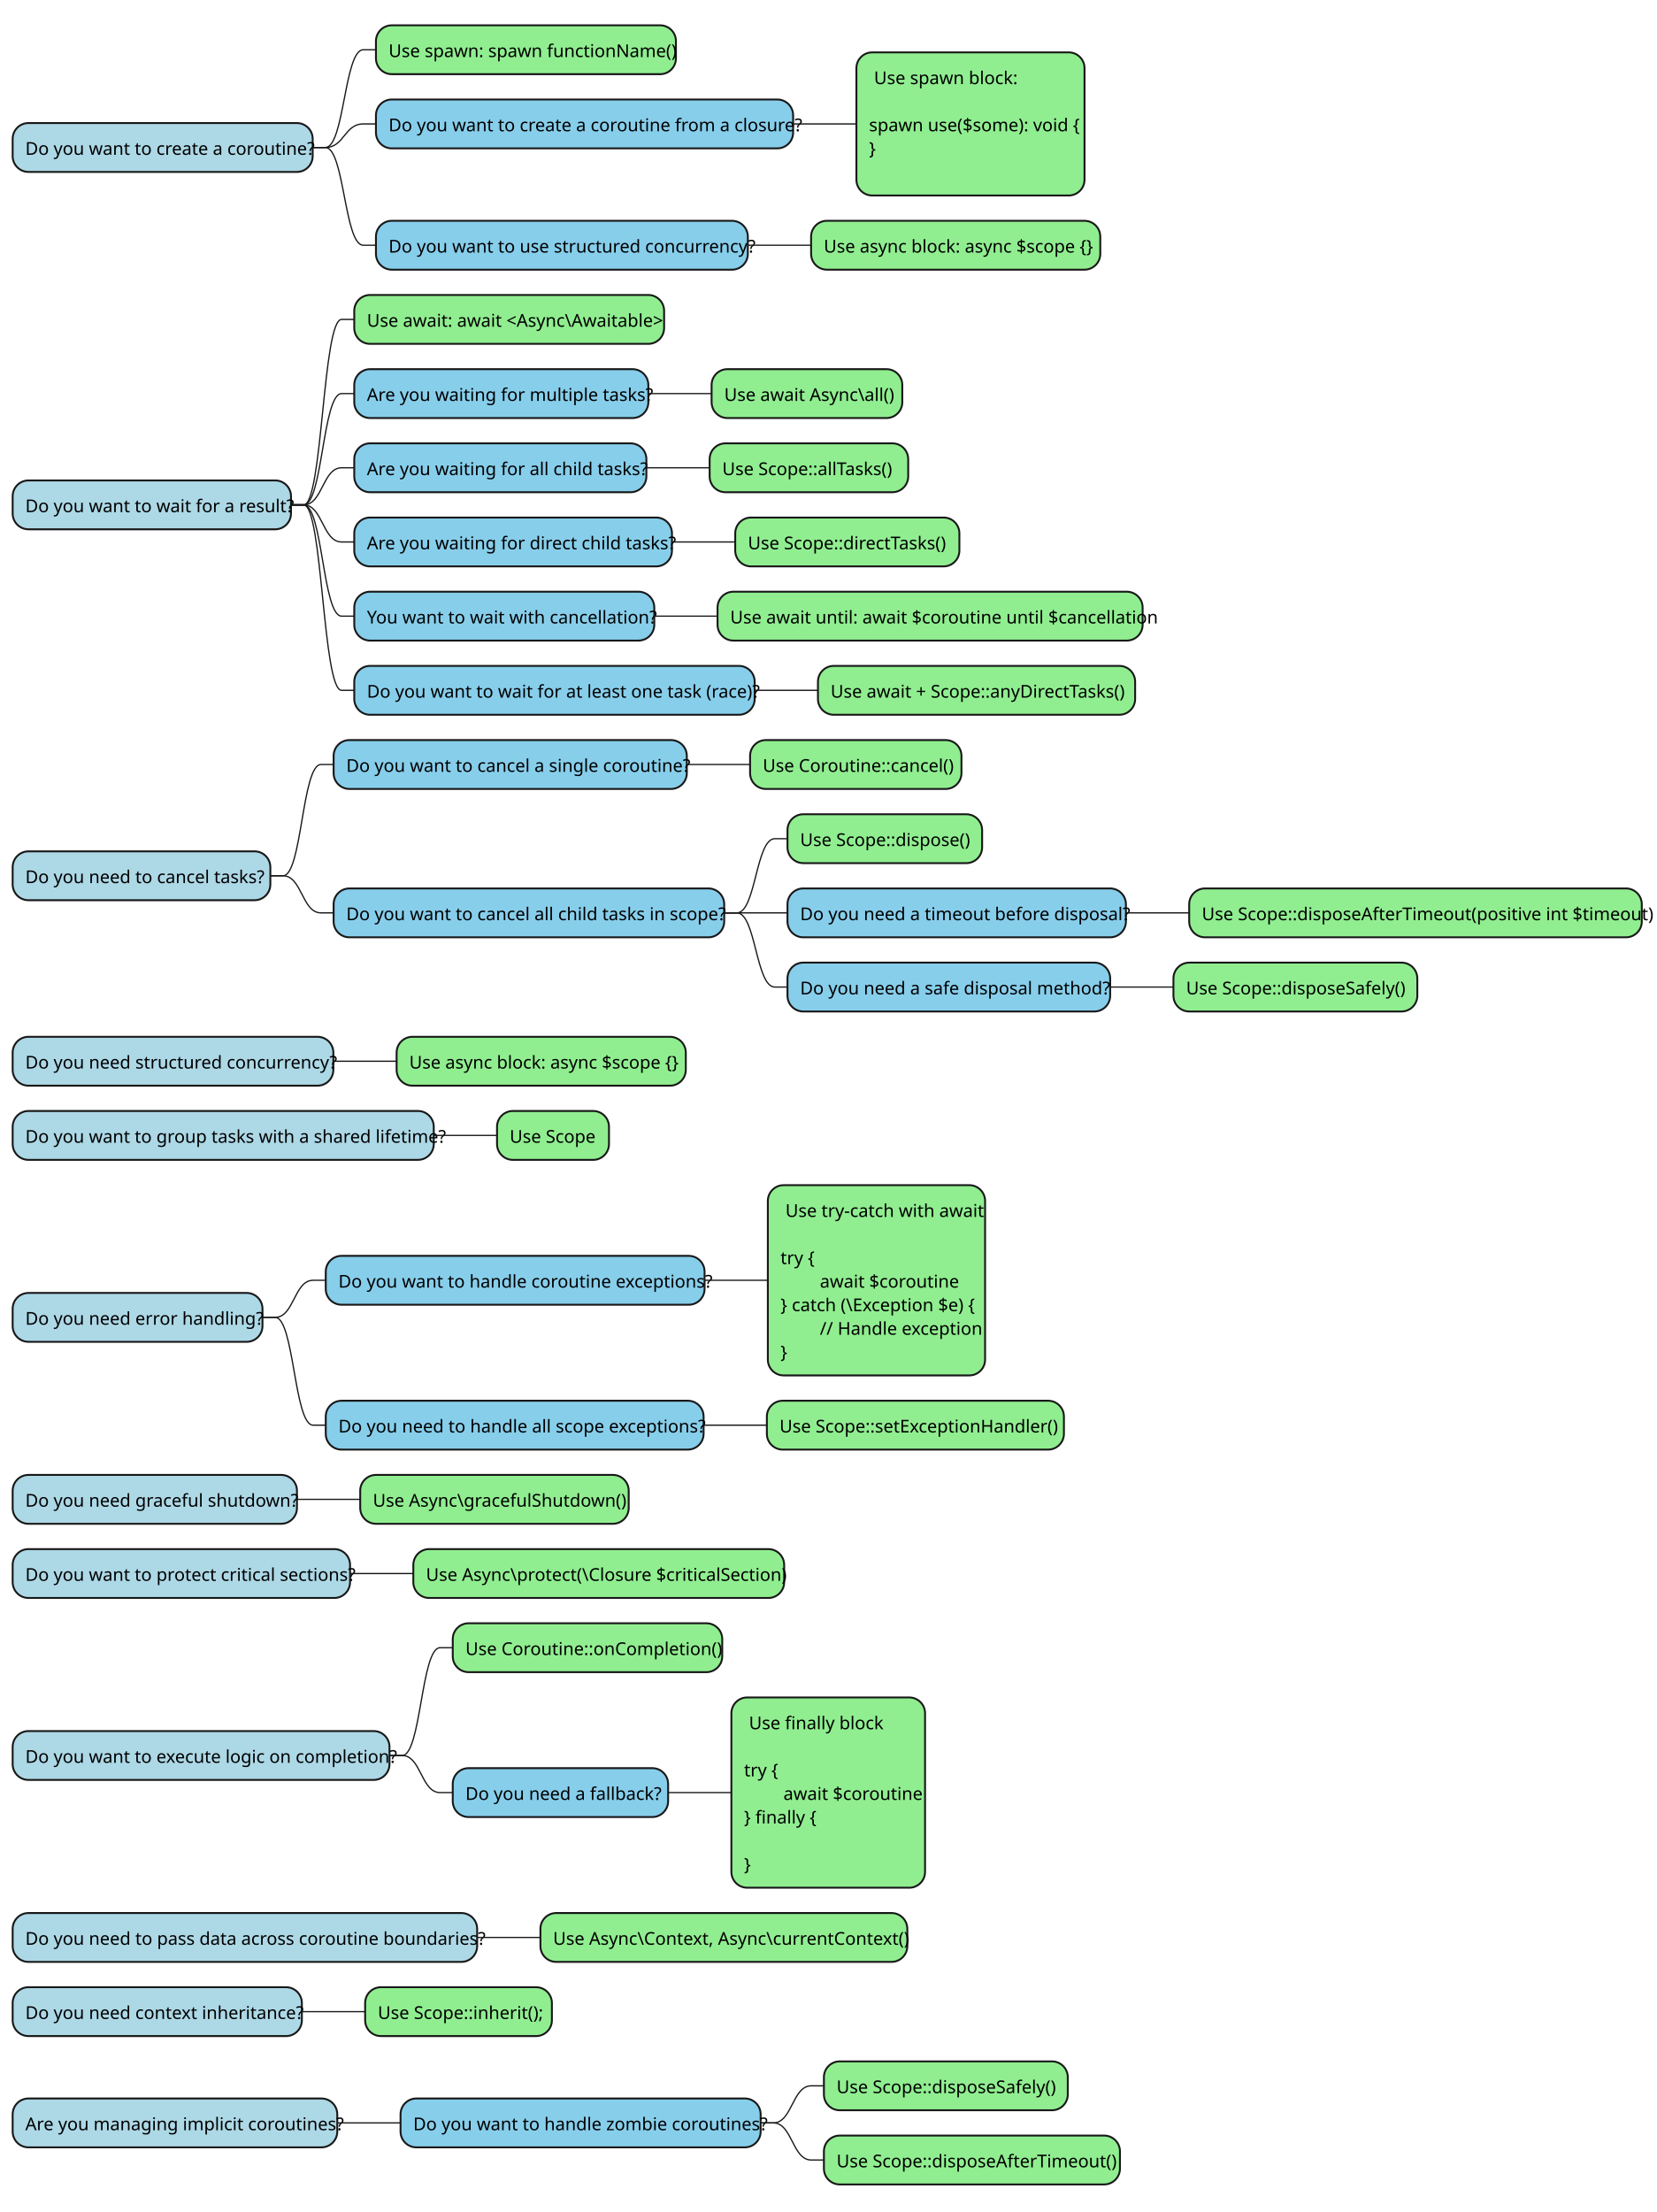
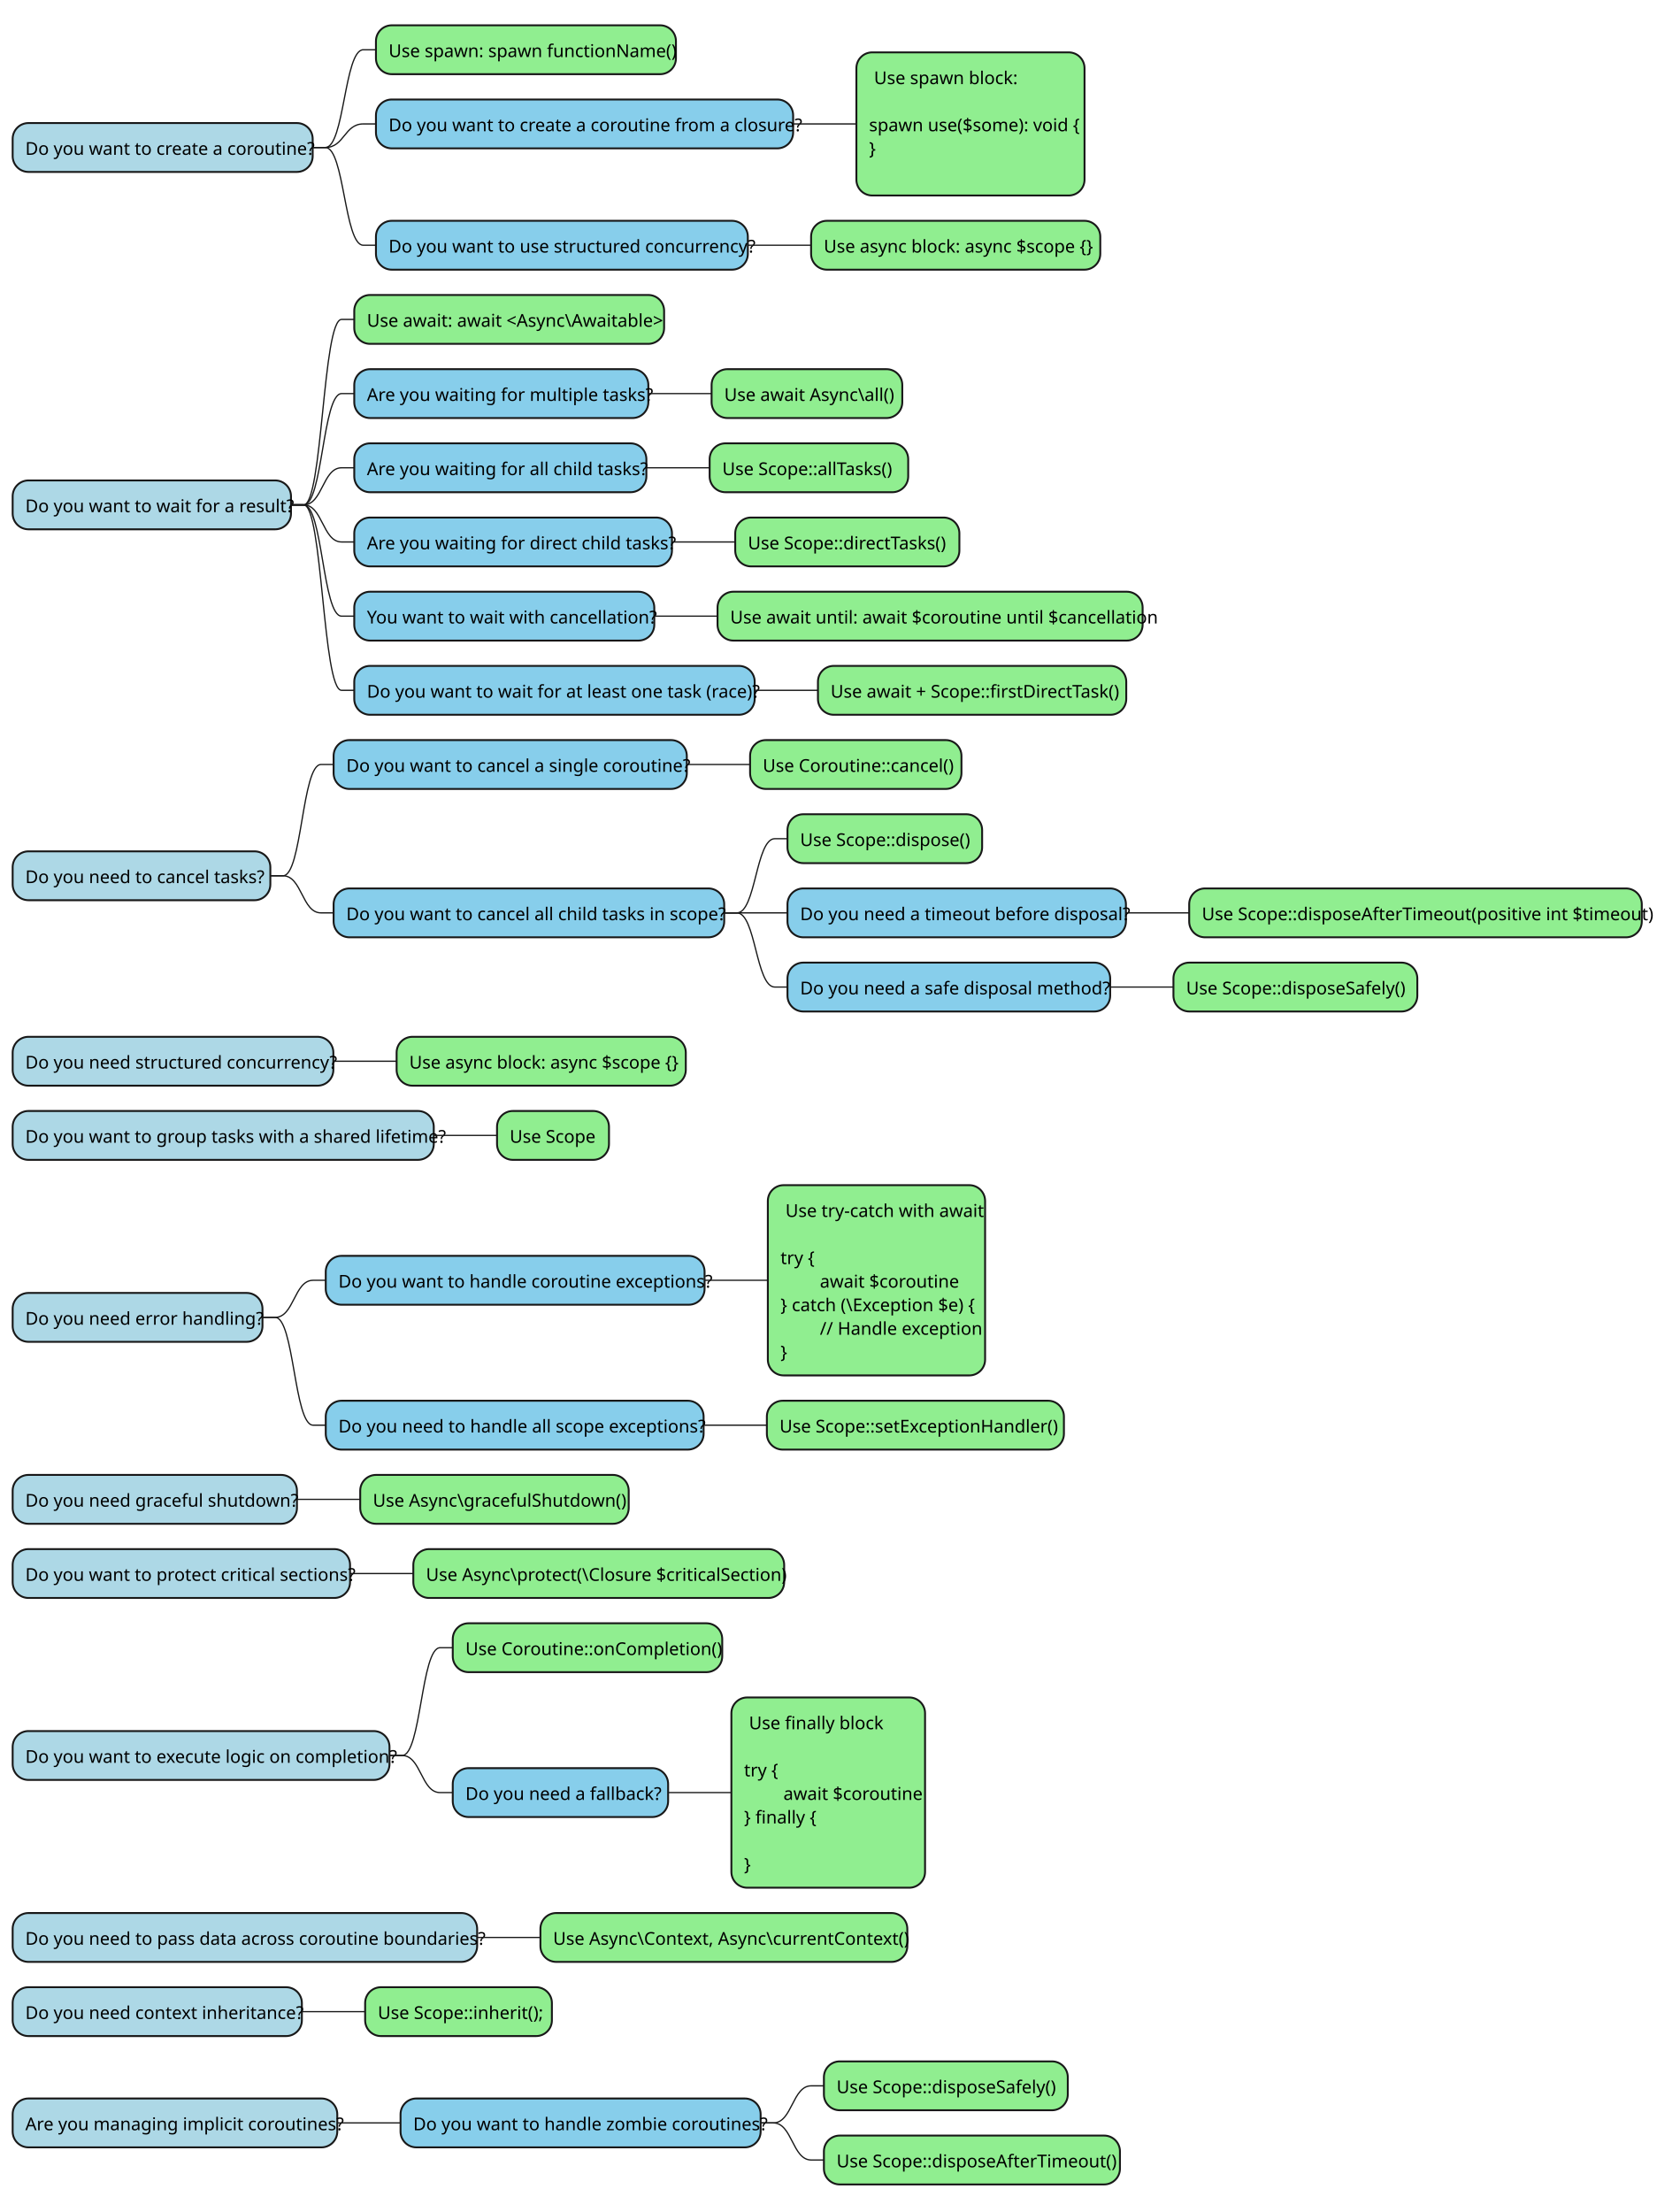
<svg xmlns="http://www.w3.org/2000/svg" contentStyleType="text/css" height="1748px" preserveAspectRatio="none" style="width:1309px;height:1748px;background:#FFFFFF;" version="1.1" viewBox="0 0 1309 1748" width="1309px" zoomAndPan="magnify">
  <defs />
  <g>
    <rect fill="#ADD8E6" height="38.621" rx="12.5" ry="12.5" style="stroke:#181818;stroke-width:1.5;" width="237.13" x="10" y="97.242" />
    <text fill="#000000" font-family="sans-serif" font-size="14" lengthAdjust="spacing" textLength="217.13" x="20" y="122.35">Do you want to create a coroutine?</text>
    <rect fill="#90EE90" height="38.621" rx="12.5" ry="12.5" style="stroke:#181818;stroke-width:1.5;" width="237.096" x="297.13" y="20" />
    <text fill="#000000" font-family="sans-serif" font-size="14" lengthAdjust="spacing" textLength="217.096" x="307.13" y="45.107">Use spawn: spawn functionName()</text>
    <path d="M247.13,116.553 L257.13,116.553 C272.13,116.553 272.13,39.31 287.13,39.31 L297.13,39.31 " fill="none" style="stroke:#181818;stroke-width:1.0;" />
    <rect fill="#87CEEB" height="38.621" rx="12.5" ry="12.5" style="stroke:#181818;stroke-width:1.5;" width="329.716" x="297.13" y="78.621" />
    <text fill="#000000" font-family="sans-serif" font-size="14" lengthAdjust="spacing" textLength="309.716" x="307.13" y="103.728">Do you want to create a coroutine from a closure?</text>
    <rect fill="#90EE90" height="113.106" rx="12.5" ry="12.5" style="stroke:#181818;stroke-width:1.5;" width="180.303" x="676.846" y="41.379" />
    <text fill="#000000" font-family="sans-serif" font-size="14" lengthAdjust="spacing" textLength="109.717" x="690.735" y="66.486">Use spawn block:</text>
    <text fill="#000000" font-family="sans-serif" font-size="14" lengthAdjust="spacing" textLength="3.89" x="686.846" y="85.107"> </text>
    <text fill="#000000" font-family="sans-serif" font-size="14" lengthAdjust="spacing" textLength="160.303" x="686.846" y="103.728">spawn use($some): void {</text>
    <text fill="#000000" font-family="sans-serif" font-size="14" lengthAdjust="spacing" textLength="4.676" x="686.846" y="122.35">}</text>
    <text fill="#000000" font-family="sans-serif" font-size="14" lengthAdjust="spacing" textLength="3.89" x="686.846" y="140.971"> </text>
    <path d="M626.846,97.932 L636.846,97.932 C651.846,97.932 651.846,97.932 666.846,97.932 L676.846,97.932 " fill="none" style="stroke:#181818;stroke-width:1.0;" />
    <path d="M247.13,116.553 L257.13,116.553 C272.13,116.553 272.13,97.932 287.13,97.932 L297.13,97.932 " fill="none" style="stroke:#181818;stroke-width:1.0;" />
    <rect fill="#87CEEB" height="38.621" rx="12.5" ry="12.5" style="stroke:#181818;stroke-width:1.5;" width="293.916" x="297.13" y="174.484" />
    <text fill="#000000" font-family="sans-serif" font-size="14" lengthAdjust="spacing" textLength="273.916" x="307.13" y="199.592">Do you want to use structured concurrency?</text>
    <rect fill="#90EE90" height="38.621" rx="12.5" ry="12.5" style="stroke:#181818;stroke-width:1.5;" width="228.558" x="641.046" y="174.484" />
    <text fill="#000000" font-family="sans-serif" font-size="14" lengthAdjust="spacing" textLength="208.558" x="651.046" y="199.592">Use async block: async $scope {}</text>
    <path d="M591.046,193.795 L601.046,193.795 C616.046,193.795 616.046,193.795 631.046,193.795 L641.046,193.795 " fill="none" style="stroke:#181818;stroke-width:1.0;" />
    <path d="M247.13,116.553 L257.13,116.553 C272.13,116.553 272.13,193.795 287.13,193.795 L297.13,193.795 " fill="none" style="stroke:#181818;stroke-width:1.0;" />
    <rect fill="#ADD8E6" height="38.621" rx="12.5" ry="12.5" style="stroke:#181818;stroke-width:1.5;" width="219.985" x="10" y="379.658" />
    <text fill="#000000" font-family="sans-serif" font-size="14" lengthAdjust="spacing" textLength="199.985" x="20" y="404.766">Do you want to wait for a result?</text>
    <rect fill="#90EE90" height="38.621" rx="12.5" ry="12.5" style="stroke:#181818;stroke-width:1.5;" width="244.889" x="279.985" y="233.106" />
    <text fill="#000000" font-family="sans-serif" font-size="14" lengthAdjust="spacing" textLength="224.889" x="289.985" y="258.213">Use await: await &lt;Async\Awaitable&gt;</text>
    <path d="M229.985,398.969 L239.985,398.969 C254.985,398.969 254.985,252.416 269.985,252.416 L279.985,252.416 " fill="none" style="stroke:#181818;stroke-width:1.0;" />
    <rect fill="#87CEEB" height="38.621" rx="12.5" ry="12.5" style="stroke:#181818;stroke-width:1.5;" width="232.427" x="279.985" y="291.727" />
    <text fill="#000000" font-family="sans-serif" font-size="14" lengthAdjust="spacing" textLength="212.427" x="289.985" y="316.834">Are you waiting for multiple tasks?</text>
    <rect fill="#90EE90" height="38.621" rx="12.5" ry="12.5" style="stroke:#181818;stroke-width:1.5;" width="150.703" x="562.412" y="291.727" />
    <text fill="#000000" font-family="sans-serif" font-size="14" lengthAdjust="spacing" textLength="130.703" x="572.412" y="316.834">Use await Async\all()</text>
    <path d="M512.412,311.037 L522.412,311.037 C537.412,311.037 537.412,311.037 552.412,311.037 L562.412,311.037 " fill="none" style="stroke:#181818;stroke-width:1.0;" />
    <path d="M229.985,398.969 L239.985,398.969 C254.985,398.969 254.985,311.037 269.985,311.037 L279.985,311.037 " fill="none" style="stroke:#181818;stroke-width:1.0;" />
    <rect fill="#87CEEB" height="38.621" rx="12.5" ry="12.5" style="stroke:#181818;stroke-width:1.5;" width="230.875" x="279.985" y="350.348" />
    <text fill="#000000" font-family="sans-serif" font-size="14" lengthAdjust="spacing" textLength="210.875" x="289.985" y="375.455">Are you waiting for all child tasks?</text>
    <rect fill="#90EE90" height="38.621" rx="12.5" ry="12.5" style="stroke:#181818;stroke-width:1.5;" width="156.931" x="560.86" y="350.348" />
    <text fill="#000000" font-family="sans-serif" font-size="14" lengthAdjust="spacing" textLength="136.931" x="570.86" y="375.455">Use Scope::allTasks()</text>
    <path d="M510.86,369.658 L520.86,369.658 C535.86,369.658 535.86,369.658 550.86,369.658 L560.86,369.658 " fill="none" style="stroke:#181818;stroke-width:1.0;" />
    <path d="M229.985,398.969 L239.985,398.969 C254.985,398.969 254.985,369.658 269.985,369.658 L279.985,369.658 " fill="none" style="stroke:#181818;stroke-width:1.0;" />
    <rect fill="#87CEEB" height="38.621" rx="12.5" ry="12.5" style="stroke:#181818;stroke-width:1.5;" width="251.102" x="279.985" y="408.969" />
    <text fill="#000000" font-family="sans-serif" font-size="14" lengthAdjust="spacing" textLength="231.102" x="289.985" y="434.076">Are you waiting for direct child tasks?</text>
    <rect fill="#90EE90" height="38.621" rx="12.5" ry="12.5" style="stroke:#181818;stroke-width:1.5;" width="177.158" x="581.088" y="408.969" />
    <text fill="#000000" font-family="sans-serif" font-size="14" lengthAdjust="spacing" textLength="157.158" x="591.088" y="434.076">Use Scope::directTasks()</text>
    <path d="M531.088,428.279 L541.088,428.279 C556.088,428.279 556.088,428.279 571.088,428.279 L581.088,428.279 " fill="none" style="stroke:#181818;stroke-width:1.0;" />
    <path d="M229.985,398.969 L239.985,398.969 C254.985,398.969 254.985,428.279 269.985,428.279 L279.985,428.279 " fill="none" style="stroke:#181818;stroke-width:1.0;" />
    <rect fill="#87CEEB" height="38.621" rx="12.5" ry="12.5" style="stroke:#181818;stroke-width:1.5;" width="237.123" x="279.985" y="467.59" />
    <text fill="#000000" font-family="sans-serif" font-size="14" lengthAdjust="spacing" textLength="217.123" x="289.985" y="492.697">You want to wait with cancellation?</text>
    <rect fill="#90EE90" height="38.621" rx="12.5" ry="12.5" style="stroke:#181818;stroke-width:1.5;" width="335.957" x="567.108" y="467.59" />
    <text fill="#000000" font-family="sans-serif" font-size="14" lengthAdjust="spacing" textLength="315.957" x="577.108" y="492.697">Use await until: await $coroutine until $cancellation</text>
    <path d="M517.108,486.9 L527.108,486.9 C542.108,486.9 542.108,486.9 557.108,486.9 L567.108,486.9 " fill="none" style="stroke:#181818;stroke-width:1.0;" />
    <path d="M229.985,398.969 L239.985,398.969 C254.985,398.969 254.985,486.9 269.985,486.9 L279.985,486.9 " fill="none" style="stroke:#181818;stroke-width:1.0;" />
    <rect fill="#87CEEB" height="38.621" rx="12.5" ry="12.5" style="stroke:#181818;stroke-width:1.5;" width="316.475" x="279.985" y="526.211" />
    <text fill="#000000" font-family="sans-serif" font-size="14" lengthAdjust="spacing" textLength="296.475" x="289.985" y="551.318">Do you want to wait for at least one task (race)?</text>
-     <rect fill="#90EE90" height="38.621" rx="12.5" ry="12.5" style="stroke:#181818;stroke-width:1.5;" width="250.692" x="646.46" y="526.211" />
-     <text fill="#000000" font-family="sans-serif" font-size="14" lengthAdjust="spacing" textLength="230.692" x="656.46" y="551.318">Use await + Scope::anyDirectTasks()</text>
+     <rect fill="#90EE90" height="38.621" rx="12.5" ry="12.5" style="stroke:#181818;stroke-width:1.5;" width="243.672" x="646.46" y="526.211" />
+     <text fill="#000000" font-family="sans-serif" font-size="14" lengthAdjust="spacing" textLength="223.672" x="656.46" y="551.318">Use await + Scope::firstDirectTask()</text>
    <path d="M596.46,545.521 L606.46,545.521 C621.46,545.521 621.46,545.521 636.46,545.521 L646.46,545.521 " fill="none" style="stroke:#181818;stroke-width:1.0;" />
    <path d="M229.985,398.969 L239.985,398.969 C254.985,398.969 254.985,545.521 269.985,545.521 L279.985,545.521 " fill="none" style="stroke:#181818;stroke-width:1.0;" />
    <rect fill="#ADD8E6" height="38.621" rx="12.5" ry="12.5" style="stroke:#181818;stroke-width:1.5;" width="203.668" x="10" y="672.764" />
    <text fill="#000000" font-family="sans-serif" font-size="14" lengthAdjust="spacing" textLength="183.668" x="20" y="697.871">Do you need to cancel tasks?</text>
    <rect fill="#87CEEB" height="38.621" rx="12.5" ry="12.5" style="stroke:#181818;stroke-width:1.5;" width="279.157" x="263.668" y="584.832" />
    <text fill="#000000" font-family="sans-serif" font-size="14" lengthAdjust="spacing" textLength="259.157" x="273.668" y="609.939">Do you want to cancel a single coroutine?</text>
    <rect fill="#90EE90" height="38.621" rx="12.5" ry="12.5" style="stroke:#181818;stroke-width:1.5;" width="167.061" x="592.825" y="584.832" />
    <text fill="#000000" font-family="sans-serif" font-size="14" lengthAdjust="spacing" textLength="147.061" x="602.825" y="609.939">Use Coroutine::cancel()</text>
    <path d="M542.825,604.143 L552.825,604.143 C567.825,604.143 567.825,604.143 582.825,604.143 L592.825,604.143 " fill="none" style="stroke:#181818;stroke-width:1.0;" />
    <path d="M213.668,692.074 L223.668,692.074 C238.668,692.074 238.668,604.143 253.668,604.143 L263.668,604.143 " fill="none" style="stroke:#181818;stroke-width:1.0;" />
    <rect fill="#87CEEB" height="38.621" rx="12.5" ry="12.5" style="stroke:#181818;stroke-width:1.5;" width="308.709" x="263.668" y="702.074" />
    <text fill="#000000" font-family="sans-serif" font-size="14" lengthAdjust="spacing" textLength="288.709" x="273.668" y="727.182">Do you want to cancel all child tasks in scope?</text>
    <rect fill="#90EE90" height="38.621" rx="12.5" ry="12.5" style="stroke:#181818;stroke-width:1.5;" width="153.841" x="622.377" y="643.453" />
    <text fill="#000000" font-family="sans-serif" font-size="14" lengthAdjust="spacing" textLength="133.841" x="632.377" y="668.561">Use Scope::dispose()</text>
    <path d="M572.377,721.385 L582.377,721.385 C597.377,721.385 597.377,662.764 612.377,662.764 L622.377,662.764 " fill="none" style="stroke:#181818;stroke-width:1.0;" />
    <rect fill="#87CEEB" height="38.621" rx="12.5" ry="12.5" style="stroke:#181818;stroke-width:1.5;" width="267.495" x="622.377" y="702.074" />
    <text fill="#000000" font-family="sans-serif" font-size="14" lengthAdjust="spacing" textLength="247.495" x="632.377" y="727.182">Do you need a timeout before disposal?</text>
    <rect fill="#90EE90" height="38.621" rx="12.5" ry="12.5" style="stroke:#181818;stroke-width:1.5;" width="357.709" x="939.872" y="702.074" />
    <text fill="#000000" font-family="sans-serif" font-size="14" lengthAdjust="spacing" textLength="337.709" x="949.872" y="727.182">Use Scope::disposeAfterTimeout(positive int $timeout)</text>
    <path d="M889.872,721.385 L899.872,721.385 C914.872,721.385 914.872,721.385 929.872,721.385 L939.872,721.385 " fill="none" style="stroke:#181818;stroke-width:1.0;" />
    <path d="M572.377,721.385 L582.377,721.385 C597.377,721.385 597.377,721.385 612.377,721.385 L622.377,721.385 " fill="none" style="stroke:#181818;stroke-width:1.0;" />
    <rect fill="#87CEEB" height="38.621" rx="12.5" ry="12.5" style="stroke:#181818;stroke-width:1.5;" width="255.047" x="622.377" y="760.695" />
    <text fill="#000000" font-family="sans-serif" font-size="14" lengthAdjust="spacing" textLength="235.047" x="632.377" y="785.803">Do you need a safe disposal method?</text>
    <rect fill="#90EE90" height="38.621" rx="12.5" ry="12.5" style="stroke:#181818;stroke-width:1.5;" width="192.751" x="927.424" y="760.695" />
    <text fill="#000000" font-family="sans-serif" font-size="14" lengthAdjust="spacing" textLength="172.751" x="937.424" y="785.803">Use Scope::disposeSafely()</text>
    <path d="M877.424,780.006 L887.424,780.006 C902.424,780.006 902.424,780.006 917.424,780.006 L927.424,780.006 " fill="none" style="stroke:#181818;stroke-width:1.0;" />
    <path d="M572.377,721.385 L582.377,721.385 C597.377,721.385 597.377,780.006 612.377,780.006 L622.377,780.006 " fill="none" style="stroke:#181818;stroke-width:1.0;" />
    <path d="M213.668,692.074 L223.668,692.074 C238.668,692.074 238.668,721.385 253.668,721.385 L263.668,721.385 " fill="none" style="stroke:#181818;stroke-width:1.0;" />
    <rect fill="#ADD8E6" height="38.621" rx="12.5" ry="12.5" style="stroke:#181818;stroke-width:1.5;" width="253.461" x="10" y="819.316" />
    <text fill="#000000" font-family="sans-serif" font-size="14" lengthAdjust="spacing" textLength="233.461" x="20" y="844.424">Do you need structured concurrency?</text>
    <rect fill="#90EE90" height="38.621" rx="12.5" ry="12.5" style="stroke:#181818;stroke-width:1.5;" width="228.558" x="313.461" y="819.316" />
    <text fill="#000000" font-family="sans-serif" font-size="14" lengthAdjust="spacing" textLength="208.558" x="323.461" y="844.424">Use async block: async $scope {}</text>
    <path d="M263.461,838.627 L273.461,838.627 C288.461,838.627 288.461,838.627 303.461,838.627 L313.461,838.627 " fill="none" style="stroke:#181818;stroke-width:1.0;" />
    <rect fill="#ADD8E6" height="38.621" rx="12.5" ry="12.5" style="stroke:#181818;stroke-width:1.5;" width="332.826" x="10" y="877.938" />
    <text fill="#000000" font-family="sans-serif" font-size="14" lengthAdjust="spacing" textLength="312.826" x="20" y="903.045">Do you want to group tasks with a shared lifetime?</text>
    <rect fill="#90EE90" height="38.621" rx="12.5" ry="12.5" style="stroke:#181818;stroke-width:1.5;" width="88.482" x="392.826" y="877.938" />
    <text fill="#000000" font-family="sans-serif" font-size="14" lengthAdjust="spacing" textLength="68.482" x="402.826" y="903.045">Use Scope</text>
    <path d="M342.826,897.248 L352.826,897.248 C367.826,897.248 367.826,897.248 382.826,897.248 L392.826,897.248 " fill="none" style="stroke:#181818;stroke-width:1.0;" />
    <rect fill="#ADD8E6" height="38.621" rx="12.5" ry="12.5" style="stroke:#181818;stroke-width:1.5;" width="197.454" x="10" y="1021.732" />
    <text fill="#000000" font-family="sans-serif" font-size="14" lengthAdjust="spacing" textLength="177.454" x="20" y="1046.84">Do you need error handling?</text>
    <rect fill="#87CEEB" height="38.621" rx="12.5" ry="12.5" style="stroke:#181818;stroke-width:1.5;" width="299.405" x="257.454" y="992.422" />
    <text fill="#000000" font-family="sans-serif" font-size="14" lengthAdjust="spacing" textLength="279.405" x="267.454" y="1017.529">Do you want to handle coroutine exceptions?</text>
    <rect fill="#90EE90" height="150.348" rx="12.5" ry="12.5" style="stroke:#181818;stroke-width:1.5;" width="171.71" x="606.859" y="936.559" />
    <text fill="#000000" font-family="sans-serif" font-size="14" lengthAdjust="spacing" textLength="147.82" x="620.749" y="961.666">Use try-catch with await</text>
    <text fill="#000000" font-family="sans-serif" font-size="14" lengthAdjust="spacing" textLength="3.89" x="616.859" y="980.287"> </text>
    <text fill="#000000" font-family="sans-serif" font-size="14" lengthAdjust="spacing" textLength="24.117" x="616.859" y="998.908">try {</text>
    <text fill="#000000" font-family="sans-serif" font-size="14" lengthAdjust="spacing" textLength="101.951" x="647.977" y="1017.529">await $coroutine</text>
    <text fill="#000000" font-family="sans-serif" font-size="14" lengthAdjust="spacing" textLength="148.641" x="616.859" y="1036.15">} catch (\Exception $e) {</text>
    <text fill="#000000" font-family="sans-serif" font-size="14" lengthAdjust="spacing" textLength="119.855" x="647.977" y="1054.772">// Handle exception</text>
    <text fill="#000000" font-family="sans-serif" font-size="14" lengthAdjust="spacing" textLength="4.676" x="616.859" y="1073.393">}</text>
    <path d="M556.859,1011.732 L566.859,1011.732 C581.859,1011.732 581.859,1011.732 596.859,1011.732 L606.859,1011.732 " fill="none" style="stroke:#181818;stroke-width:1.0;" />
    <path d="M207.454,1041.043 L217.454,1041.043 C232.454,1041.043 232.454,1011.732 247.454,1011.732 L257.454,1011.732 " fill="none" style="stroke:#181818;stroke-width:1.0;" />
    <rect fill="#87CEEB" height="38.621" rx="12.5" ry="12.5" style="stroke:#181818;stroke-width:1.5;" width="298.64" x="257.454" y="1106.906" />
    <text fill="#000000" font-family="sans-serif" font-size="14" lengthAdjust="spacing" textLength="278.64" x="267.454" y="1132.014">Do you need to handle all scope exceptions?</text>
    <rect fill="#90EE90" height="38.621" rx="12.5" ry="12.5" style="stroke:#181818;stroke-width:1.5;" width="234.772" x="606.094" y="1106.906" />
    <text fill="#000000" font-family="sans-serif" font-size="14" lengthAdjust="spacing" textLength="214.772" x="616.094" y="1132.014">Use Scope::setExceptionHandler()</text>
    <path d="M556.094,1126.217 L566.094,1126.217 C581.094,1126.217 581.094,1126.217 596.094,1126.217 L606.094,1126.217 " fill="none" style="stroke:#181818;stroke-width:1.0;" />
    <path d="M207.454,1041.043 L217.454,1041.043 C232.454,1041.043 232.454,1126.217 247.454,1126.217 L257.454,1126.217 " fill="none" style="stroke:#181818;stroke-width:1.0;" />
    <rect fill="#ADD8E6" height="38.621" rx="12.5" ry="12.5" style="stroke:#181818;stroke-width:1.5;" width="224.695" x="10" y="1165.527" />
    <text fill="#000000" font-family="sans-serif" font-size="14" lengthAdjust="spacing" textLength="204.695" x="20" y="1190.635">Do you need graceful shutdown?</text>
    <rect fill="#90EE90" height="38.621" rx="12.5" ry="12.5" style="stroke:#181818;stroke-width:1.5;" width="212.199" x="284.695" y="1165.527" />
    <text fill="#000000" font-family="sans-serif" font-size="14" lengthAdjust="spacing" textLength="192.199" x="294.695" y="1190.635">Use Async\gracefulShutdown()</text>
    <path d="M234.695,1184.838 L244.695,1184.838 C259.695,1184.838 259.695,1184.838 274.695,1184.838 L284.695,1184.838 " fill="none" style="stroke:#181818;stroke-width:1.0;" />
    <rect fill="#ADD8E6" height="38.621" rx="12.5" ry="12.5" style="stroke:#181818;stroke-width:1.5;" width="266.668" x="10" y="1224.148" />
    <text fill="#000000" font-family="sans-serif" font-size="14" lengthAdjust="spacing" textLength="246.668" x="20" y="1249.256">Do you want to protect critical sections?</text>
    <rect fill="#90EE90" height="38.621" rx="12.5" ry="12.5" style="stroke:#181818;stroke-width:1.5;" width="293.096" x="326.668" y="1224.148" />
    <text fill="#000000" font-family="sans-serif" font-size="14" lengthAdjust="spacing" textLength="273.096" x="336.668" y="1249.256">Use Async\protect(\Closure $criticalSection)</text>
    <path d="M276.668,1243.459 L286.668,1243.459 C301.668,1243.459 301.668,1243.459 316.668,1243.459 L326.668,1243.459 " fill="none" style="stroke:#181818;stroke-width:1.0;" />
    <rect fill="#ADD8E6" height="38.621" rx="12.5" ry="12.5" style="stroke:#181818;stroke-width:1.5;" width="297.833" x="10" y="1367.943" />
    <text fill="#000000" font-family="sans-serif" font-size="14" lengthAdjust="spacing" textLength="277.833" x="20" y="1393.051">Do you want to execute logic on completion?</text>
    <rect fill="#90EE90" height="38.621" rx="12.5" ry="12.5" style="stroke:#181818;stroke-width:1.5;" width="212.978" x="357.833" y="1282.77" />
    <text fill="#000000" font-family="sans-serif" font-size="14" lengthAdjust="spacing" textLength="192.978" x="367.833" y="1307.877">Use Coroutine::onCompletion()</text>
    <path d="M307.833,1387.254 L317.833,1387.254 C332.833,1387.254 332.833,1302.08 347.833,1302.08 L357.833,1302.08 " fill="none" style="stroke:#181818;stroke-width:1.0;" />
    <rect fill="#87CEEB" height="38.621" rx="12.5" ry="12.5" style="stroke:#181818;stroke-width:1.5;" width="170.213" x="357.833" y="1397.254" />
    <text fill="#000000" font-family="sans-serif" font-size="14" lengthAdjust="spacing" textLength="150.213" x="367.833" y="1422.361">Do you need a fallback?</text>
    <rect fill="#90EE90" height="150.348" rx="12.5" ry="12.5" style="stroke:#181818;stroke-width:1.5;" width="153.068" x="578.046" y="1341.391" />
    <text fill="#000000" font-family="sans-serif" font-size="14" lengthAdjust="spacing" textLength="101.151" x="591.936" y="1366.498">Use finally block</text>
    <text fill="#000000" font-family="sans-serif" font-size="14" lengthAdjust="spacing" textLength="3.89" x="588.046" y="1385.119"> </text>
    <text fill="#000000" font-family="sans-serif" font-size="14" lengthAdjust="spacing" textLength="24.117" x="588.046" y="1403.74">try {</text>
    <text fill="#000000" font-family="sans-serif" font-size="14" lengthAdjust="spacing" textLength="101.951" x="619.163" y="1422.361">await $coroutine</text>
    <text fill="#000000" font-family="sans-serif" font-size="14" lengthAdjust="spacing" textLength="52.924" x="588.046" y="1440.982">} finally {</text>
    <text fill="#000000" font-family="sans-serif" font-size="14" lengthAdjust="spacing" textLength="3.89" x="588.046" y="1459.603"> </text>
    <text fill="#000000" font-family="sans-serif" font-size="14" lengthAdjust="spacing" textLength="4.676" x="588.046" y="1478.225">}</text>
    <path d="M528.046,1416.564 L538.046,1416.564 C553.046,1416.564 553.046,1416.564 568.046,1416.564 L578.046,1416.564 " fill="none" style="stroke:#181818;stroke-width:1.0;" />
    <path d="M307.833,1387.254 L317.833,1387.254 C332.833,1387.254 332.833,1416.564 347.833,1416.564 L357.833,1416.564 " fill="none" style="stroke:#181818;stroke-width:1.0;" />
    <rect fill="#ADD8E6" height="38.621" rx="12.5" ry="12.5" style="stroke:#181818;stroke-width:1.5;" width="367.115" x="10" y="1511.738" />
    <text fill="#000000" font-family="sans-serif" font-size="14" lengthAdjust="spacing" textLength="347.115" x="20" y="1536.846">Do you need to pass data across coroutine boundaries?</text>
    <rect fill="#90EE90" height="38.621" rx="12.5" ry="12.5" style="stroke:#181818;stroke-width:1.5;" width="289.985" x="427.115" y="1511.738" />
    <text fill="#000000" font-family="sans-serif" font-size="14" lengthAdjust="spacing" textLength="269.985" x="437.115" y="1536.846">Use Async\Context, Async\currentContext()</text>
    <path d="M377.115,1531.049 L387.115,1531.049 C402.115,1531.049 402.115,1531.049 417.115,1531.049 L427.115,1531.049 " fill="none" style="stroke:#181818;stroke-width:1.0;" />
    <rect fill="#ADD8E6" height="38.621" rx="12.5" ry="12.5" style="stroke:#181818;stroke-width:1.5;" width="228.585" x="10" y="1570.359" />
    <text fill="#000000" font-family="sans-serif" font-size="14" lengthAdjust="spacing" textLength="208.585" x="20" y="1595.467">Do you need context inheritance?</text>
    <rect fill="#90EE90" height="38.621" rx="12.5" ry="12.5" style="stroke:#181818;stroke-width:1.5;" width="147.606" x="288.585" y="1570.359" />
    <text fill="#000000" font-family="sans-serif" font-size="14" lengthAdjust="spacing" textLength="127.606" x="298.585" y="1595.467">Use Scope::inherit();</text>
    <path d="M238.585,1589.67 L248.585,1589.67 C263.585,1589.67 263.585,1589.67 278.585,1589.67 L288.585,1589.67 " fill="none" style="stroke:#181818;stroke-width:1.0;" />
    <rect fill="#ADD8E6" height="38.621" rx="12.5" ry="12.5" style="stroke:#181818;stroke-width:1.5;" width="256.565" x="10" y="1658.291" />
    <text fill="#000000" font-family="sans-serif" font-size="14" lengthAdjust="spacing" textLength="236.565" x="20" y="1683.398">Are you managing implicit coroutines?</text>
    <rect fill="#87CEEB" height="38.621" rx="12.5" ry="12.5" style="stroke:#181818;stroke-width:1.5;" width="284.606" x="316.565" y="1658.291" />
    <text fill="#000000" font-family="sans-serif" font-size="14" lengthAdjust="spacing" textLength="264.606" x="326.565" y="1683.398">Do you want to handle zombie coroutines?</text>
    <rect fill="#90EE90" height="38.621" rx="12.5" ry="12.5" style="stroke:#181818;stroke-width:1.5;" width="192.751" x="651.17" y="1628.98" />
    <text fill="#000000" font-family="sans-serif" font-size="14" lengthAdjust="spacing" textLength="172.751" x="661.17" y="1654.088">Use Scope::disposeSafely()</text>
    <path d="M601.17,1677.602 L611.17,1677.602 C626.17,1677.602 626.17,1648.291 641.17,1648.291 L651.17,1648.291 " fill="none" style="stroke:#181818;stroke-width:1.0;" />
    <rect fill="#90EE90" height="38.621" rx="12.5" ry="12.5" style="stroke:#181818;stroke-width:1.5;" width="233.978" x="651.17" y="1687.602" />
    <text fill="#000000" font-family="sans-serif" font-size="14" lengthAdjust="spacing" textLength="213.978" x="661.17" y="1712.709">Use Scope::disposeAfterTimeout()</text>
    <path d="M601.17,1677.602 L611.17,1677.602 C626.17,1677.602 626.17,1706.912 641.17,1706.912 L651.17,1706.912 " fill="none" style="stroke:#181818;stroke-width:1.0;" />
    <path d="M266.565,1677.602 L276.565,1677.602 C291.565,1677.602 291.565,1677.602 306.565,1677.602 L316.565,1677.602 " fill="none" style="stroke:#181818;stroke-width:1.0;" />
  </g>
</svg>
